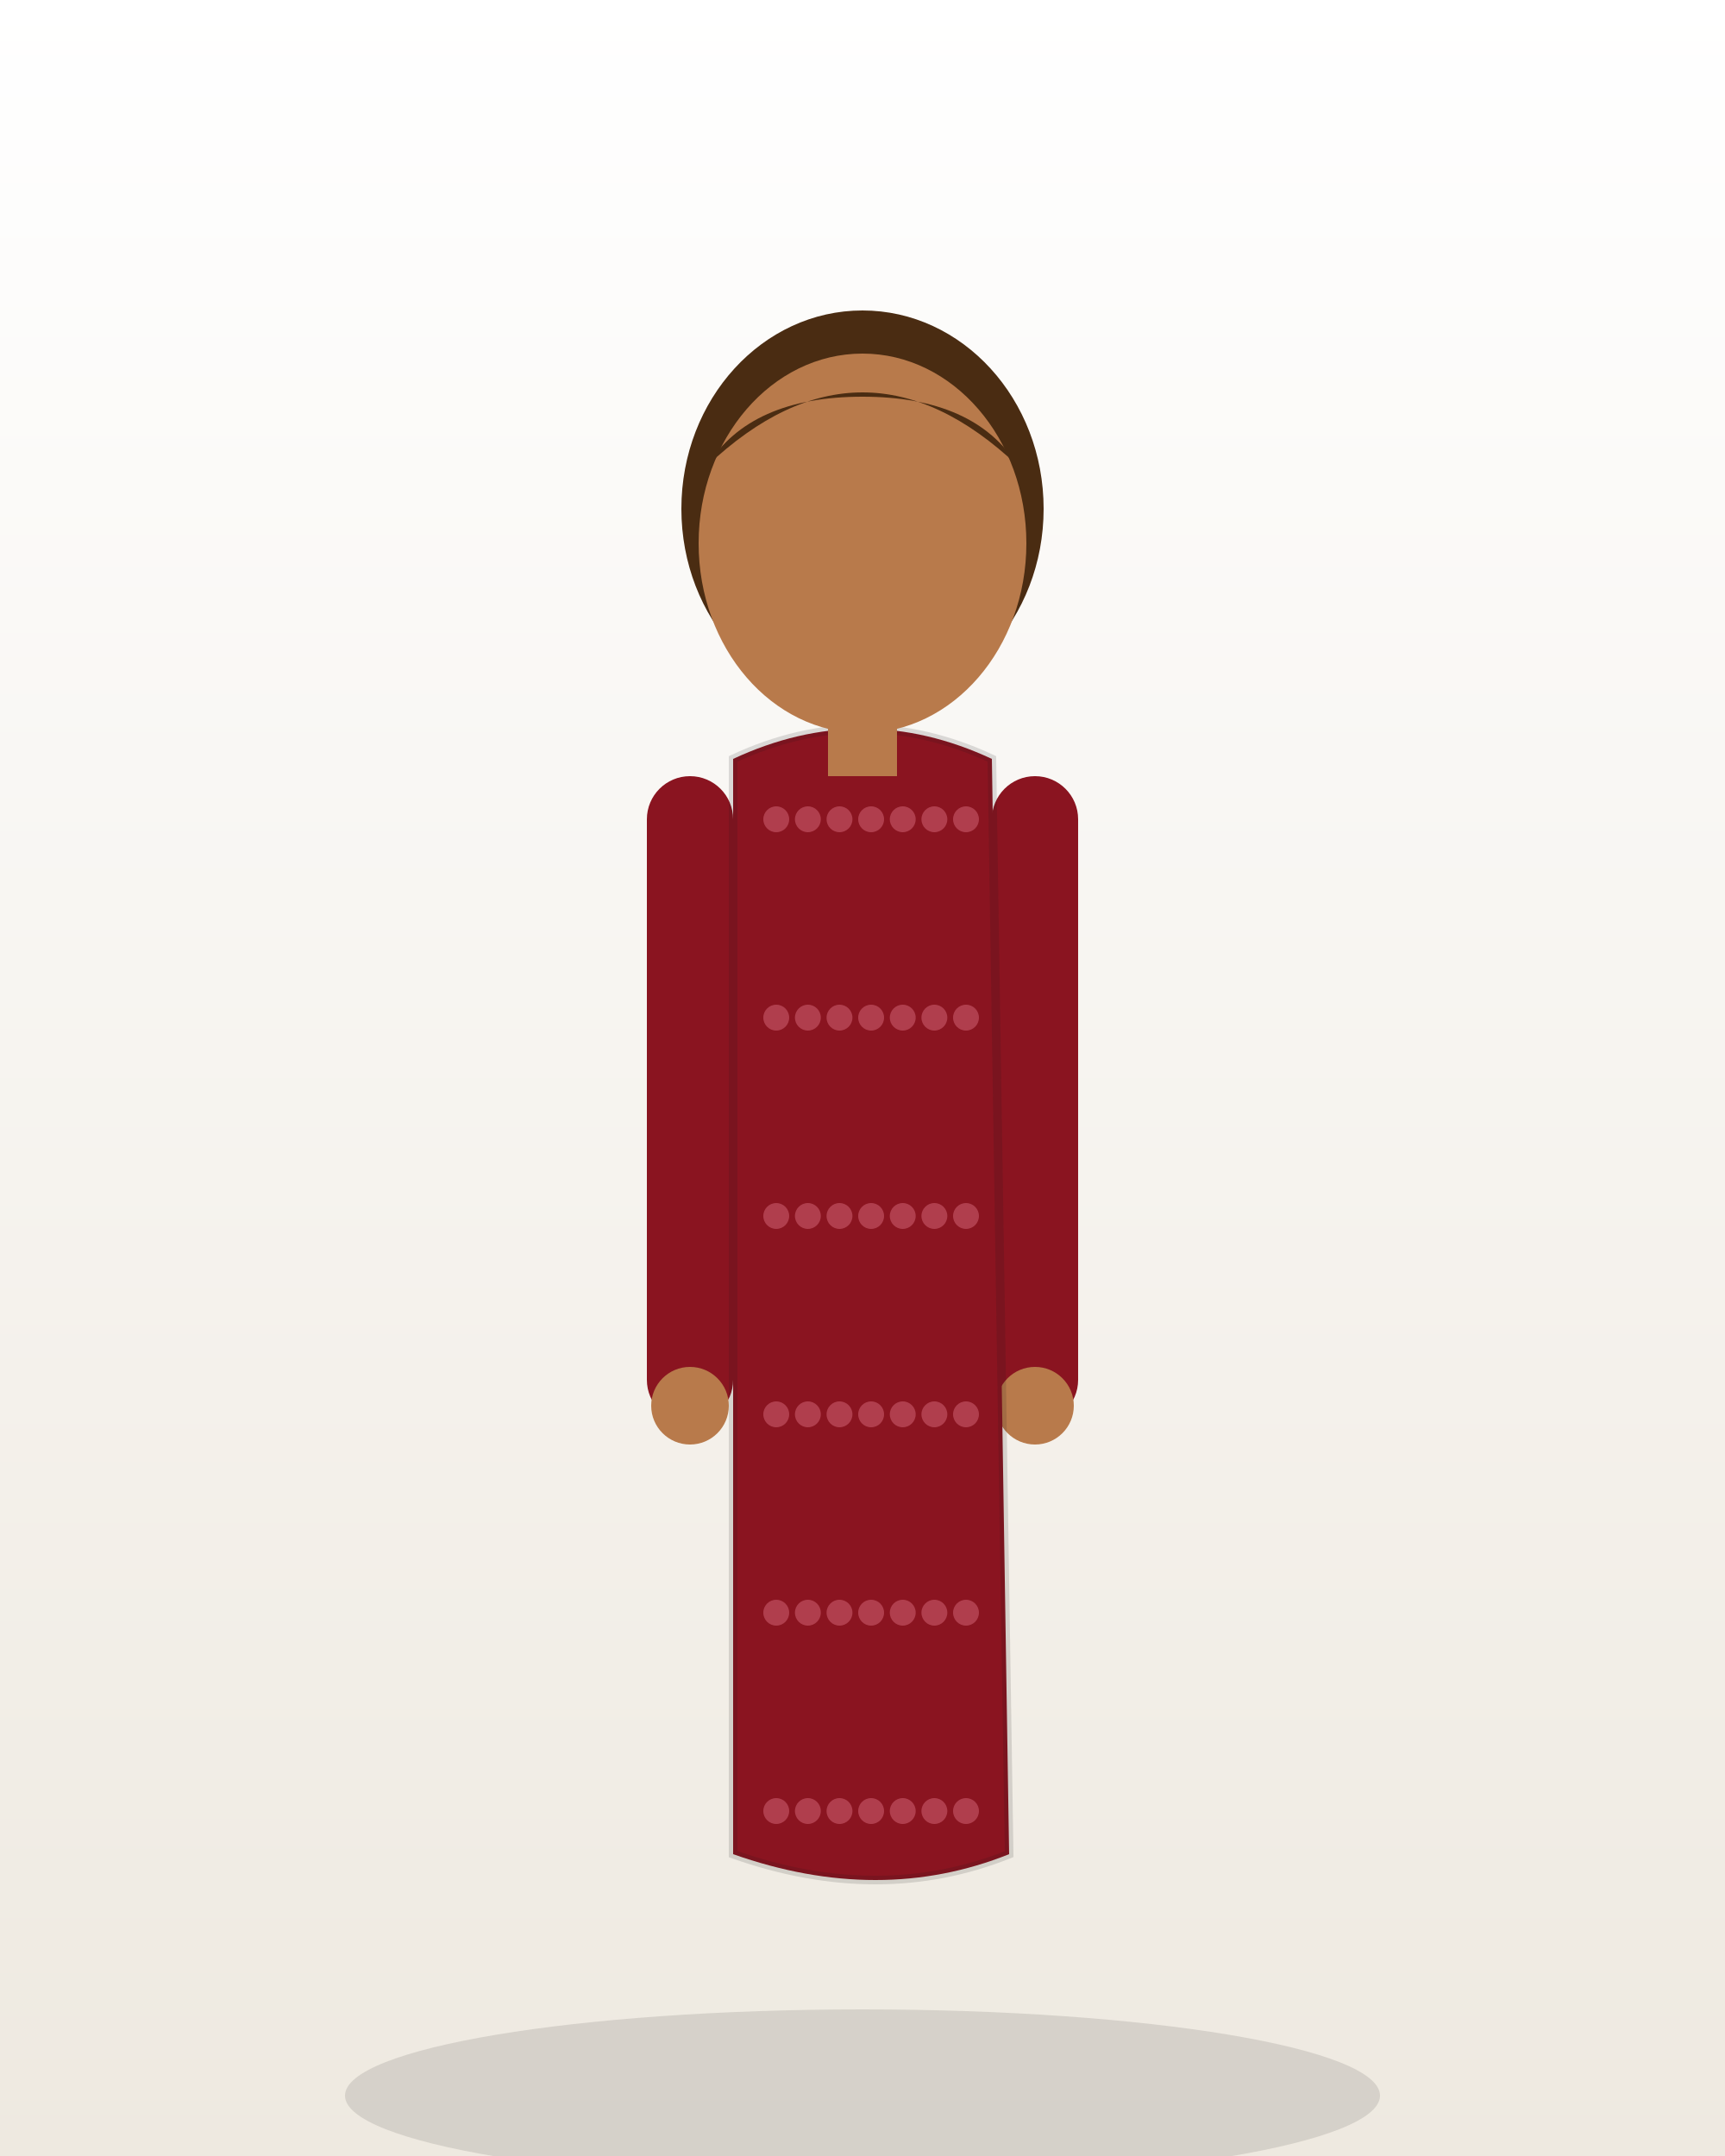
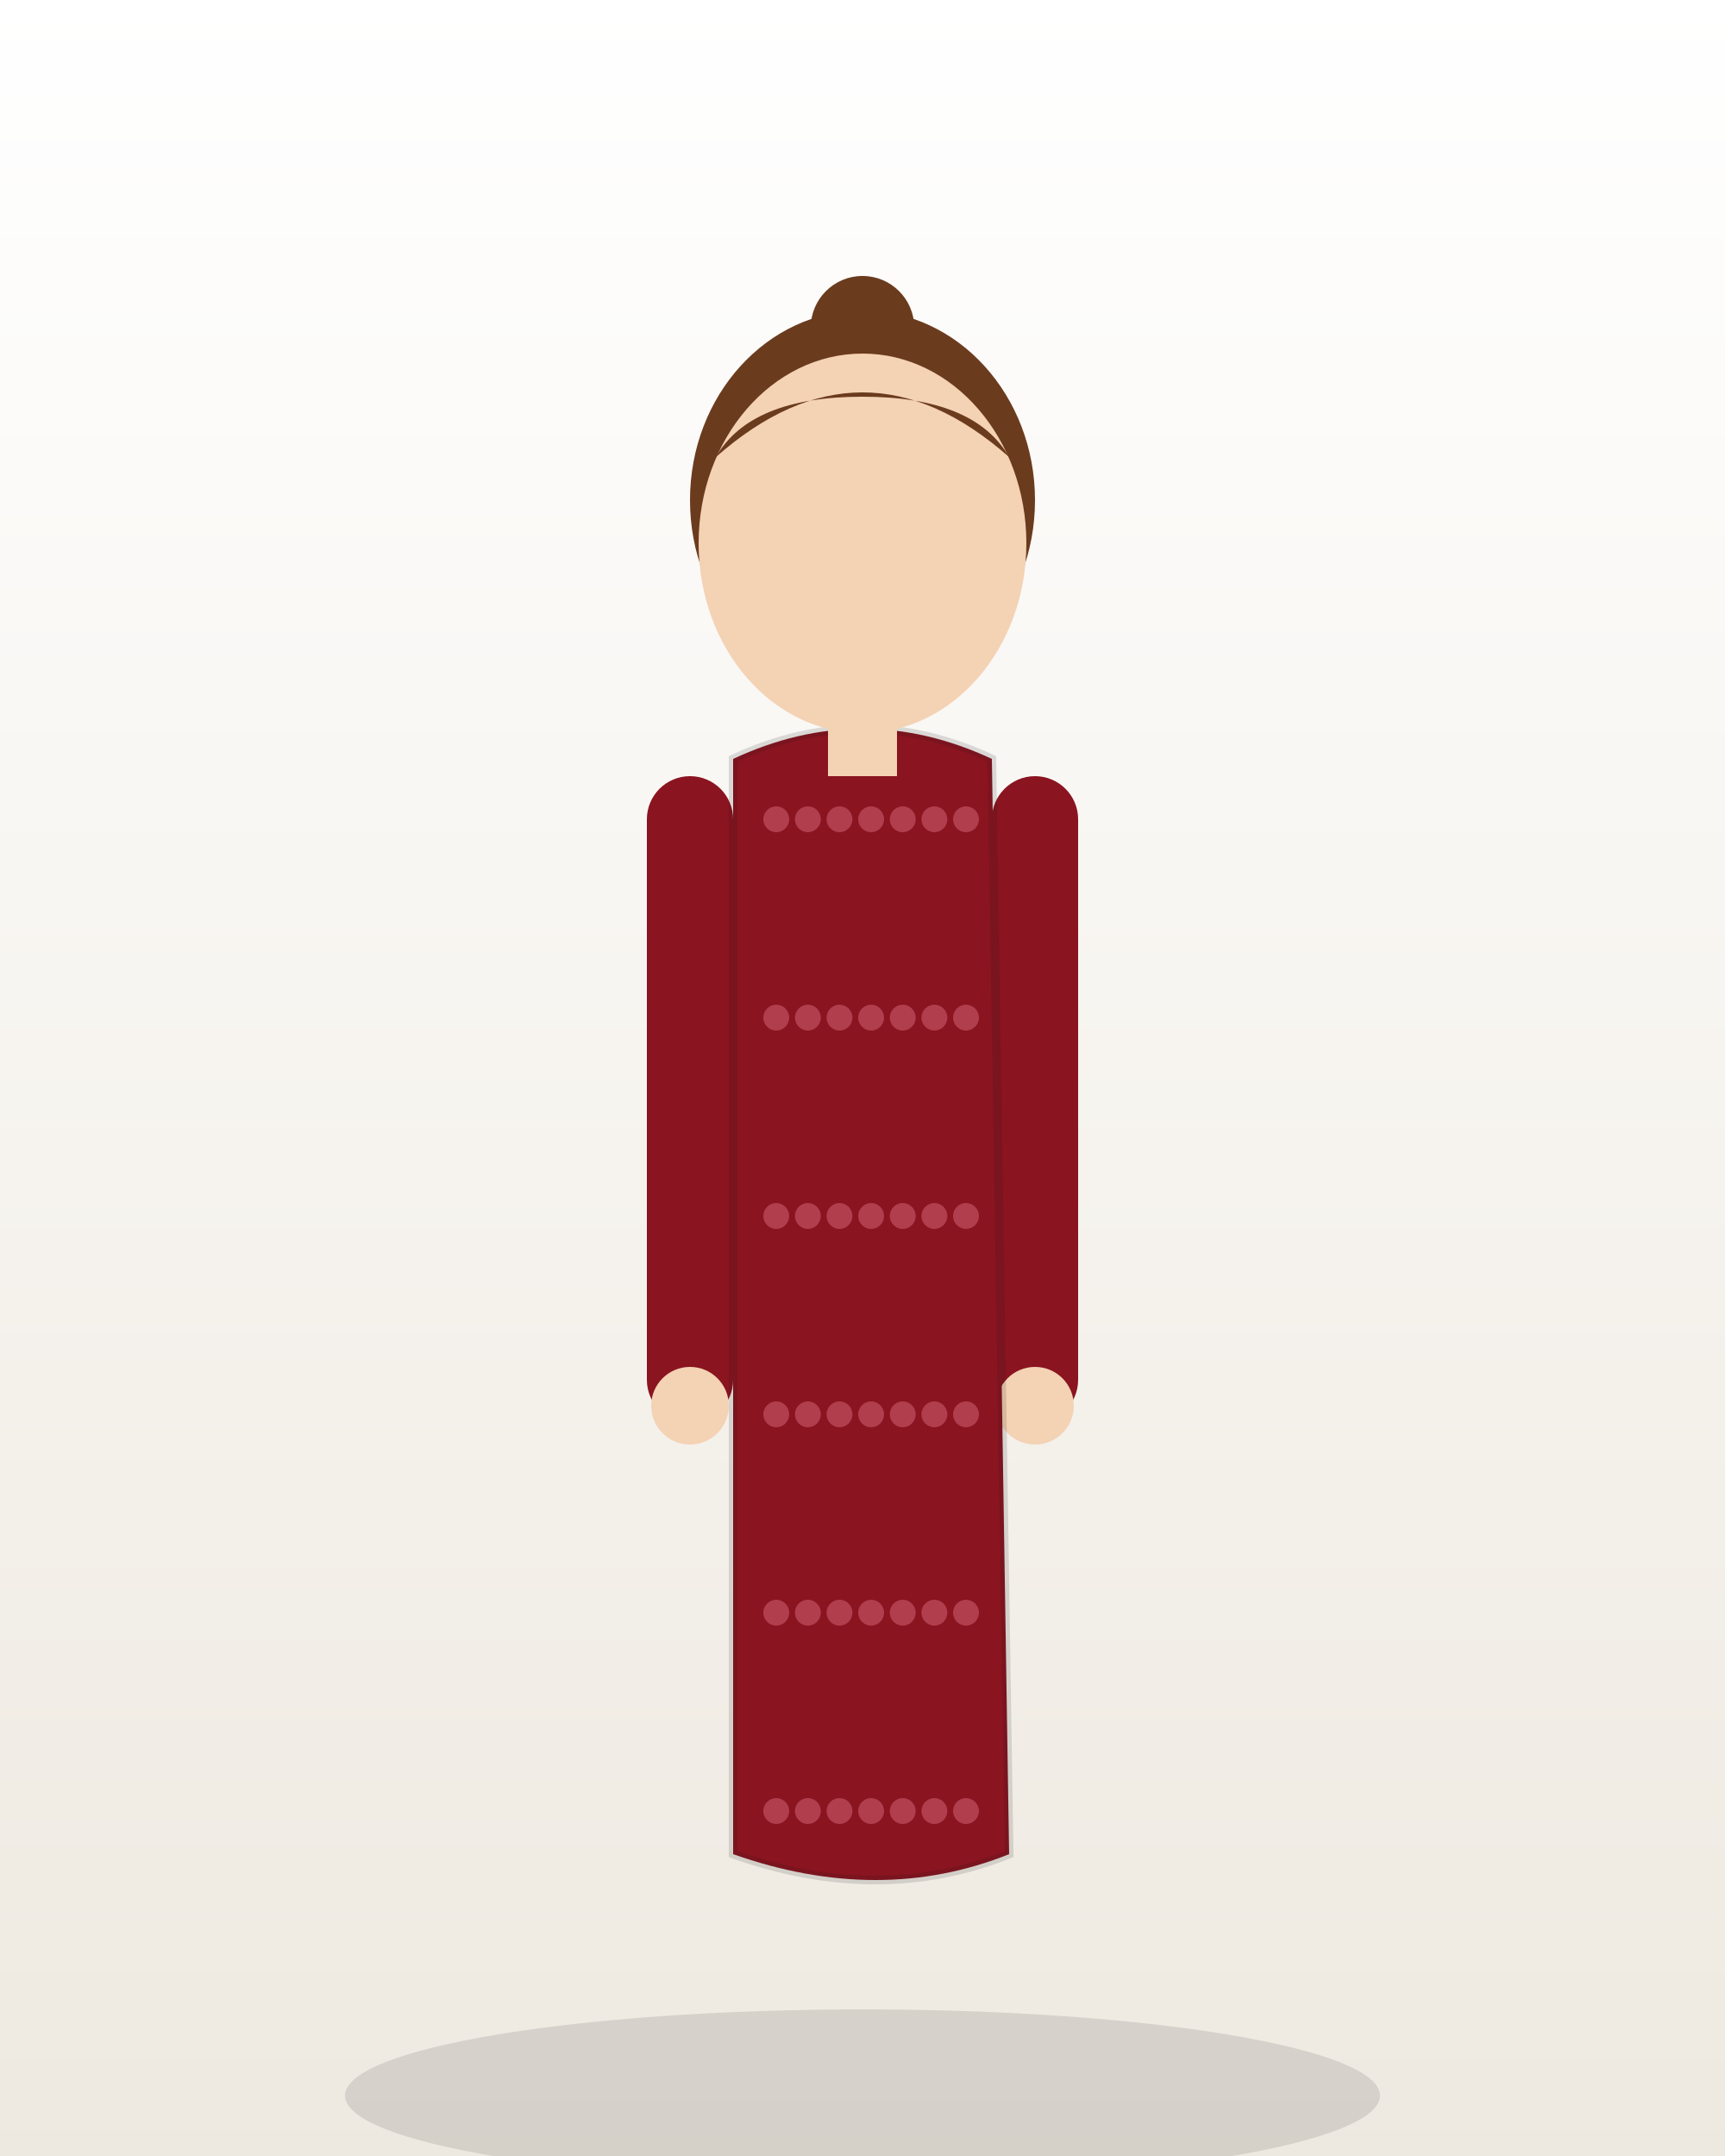
<svg xmlns="http://www.w3.org/2000/svg" width="400" height="500" viewBox="0 0 400 500" role="img" aria-label="Red Sequin Slip Dress illustration">
  <defs>
    <linearGradient id="g-red-sequin-slip-dress" x1="0" y1="0" x2="0" y2="1">
      <stop offset="0" stop-color="#ffffff" />
      <stop offset="1" stop-color="#eee9e0" />
    </linearGradient>
  </defs>
  <rect width="400" height="500" fill="url(#g-red-sequin-slip-dress)" />
  <ellipse cx="200" cy="486" rx="120" ry="20" fill="#1c1a17" opacity="0.12" />
  <clipPath id="t-red-sequin-slip-dress">
    <path d="M170 176     q30 -14 60 0     l4 254     q-30 12 -64 0 Z" />
  </clipPath>
  <rect x="150" y="180" width="20" height="150" rx="10" fill="#8A1420" />
  <rect x="230" y="180" width="20" height="150" rx="10" fill="#8A1420" />
-   <circle cx="160" cy="326" r="9" fill="#B87A4B" />
-   <circle cx="240" cy="326" r="9" fill="#B87A4B" />
+   <circle cx="160" cy="326" r="9" fill="#F4D2B4" />
+   <circle cx="240" cy="326" r="9" fill="#F4D2B4" />
  <path d="M170 176     q30 -14 60 0     l4 254     q-30 12 -64 0 Z" fill="#8A1420" stroke="#1c1a17" stroke-opacity="0.14" stroke-width="2" />
  <g clip-path="url(#t-red-sequin-slip-dress)">
    <g fill="#C05060" opacity="0.7">
      <circle cx="180" cy="190" r="3" />
      <circle cx="187.333" cy="190" r="3" />
      <circle cx="194.667" cy="190" r="3" />
      <circle cx="202" cy="190" r="3" />
      <circle cx="209.333" cy="190" r="3" />
      <circle cx="216.667" cy="190" r="3" />
      <circle cx="224" cy="190" r="3" />
      <circle cx="180" cy="236" r="3" />
      <circle cx="187.333" cy="236" r="3" />
      <circle cx="194.667" cy="236" r="3" />
      <circle cx="202" cy="236" r="3" />
      <circle cx="209.333" cy="236" r="3" />
      <circle cx="216.667" cy="236" r="3" />
      <circle cx="224" cy="236" r="3" />
      <circle cx="180" cy="282" r="3" />
      <circle cx="187.333" cy="282" r="3" />
      <circle cx="194.667" cy="282" r="3" />
      <circle cx="202" cy="282" r="3" />
      <circle cx="209.333" cy="282" r="3" />
      <circle cx="216.667" cy="282" r="3" />
      <circle cx="224" cy="282" r="3" />
      <circle cx="180" cy="328" r="3" />
      <circle cx="187.333" cy="328" r="3" />
      <circle cx="194.667" cy="328" r="3" />
      <circle cx="202" cy="328" r="3" />
      <circle cx="209.333" cy="328" r="3" />
      <circle cx="216.667" cy="328" r="3" />
      <circle cx="224" cy="328" r="3" />
      <circle cx="180" cy="374" r="3" />
      <circle cx="187.333" cy="374" r="3" />
      <circle cx="194.667" cy="374" r="3" />
      <circle cx="202" cy="374" r="3" />
      <circle cx="209.333" cy="374" r="3" />
      <circle cx="216.667" cy="374" r="3" />
      <circle cx="224" cy="374" r="3" />
      <circle cx="180" cy="420" r="3" />
      <circle cx="187.333" cy="420" r="3" />
      <circle cx="194.667" cy="420" r="3" />
      <circle cx="202" cy="420" r="3" />
      <circle cx="209.333" cy="420" r="3" />
      <circle cx="216.667" cy="420" r="3" />
      <circle cx="224" cy="420" r="3" />
    </g>
  </g>
-   <rect x="192" y="150" width="16" height="30" fill="#B87A4B" />
-   <ellipse cx="200" cy="118" rx="42" ry="46" fill="#4A2C12" />
-   <ellipse cx="200" cy="126" rx="38" ry="44" fill="#B87A4B" />
-   <path d="M164 108 q36 -34 72 0 q-10 -16 -36 -16 q-26 0 -36 16 Z" fill="#4A2C12" />
+   <rect x="192" y="150" width="16" height="30" fill="#F4D2B4" />
+   <ellipse cx="200" cy="116" rx="40" ry="44" fill="#6B3B1E" />
+   <circle cx="200" cy="76" r="12" fill="#6B3B1E" />
+   <ellipse cx="200" cy="126" rx="38" ry="44" fill="#F4D2B4" />
+   <path d="M166 106 q34 -30 68 0 q-8 -14 -34 -14 q-26 0 -34 14 Z" fill="#6B3B1E" />
</svg>
